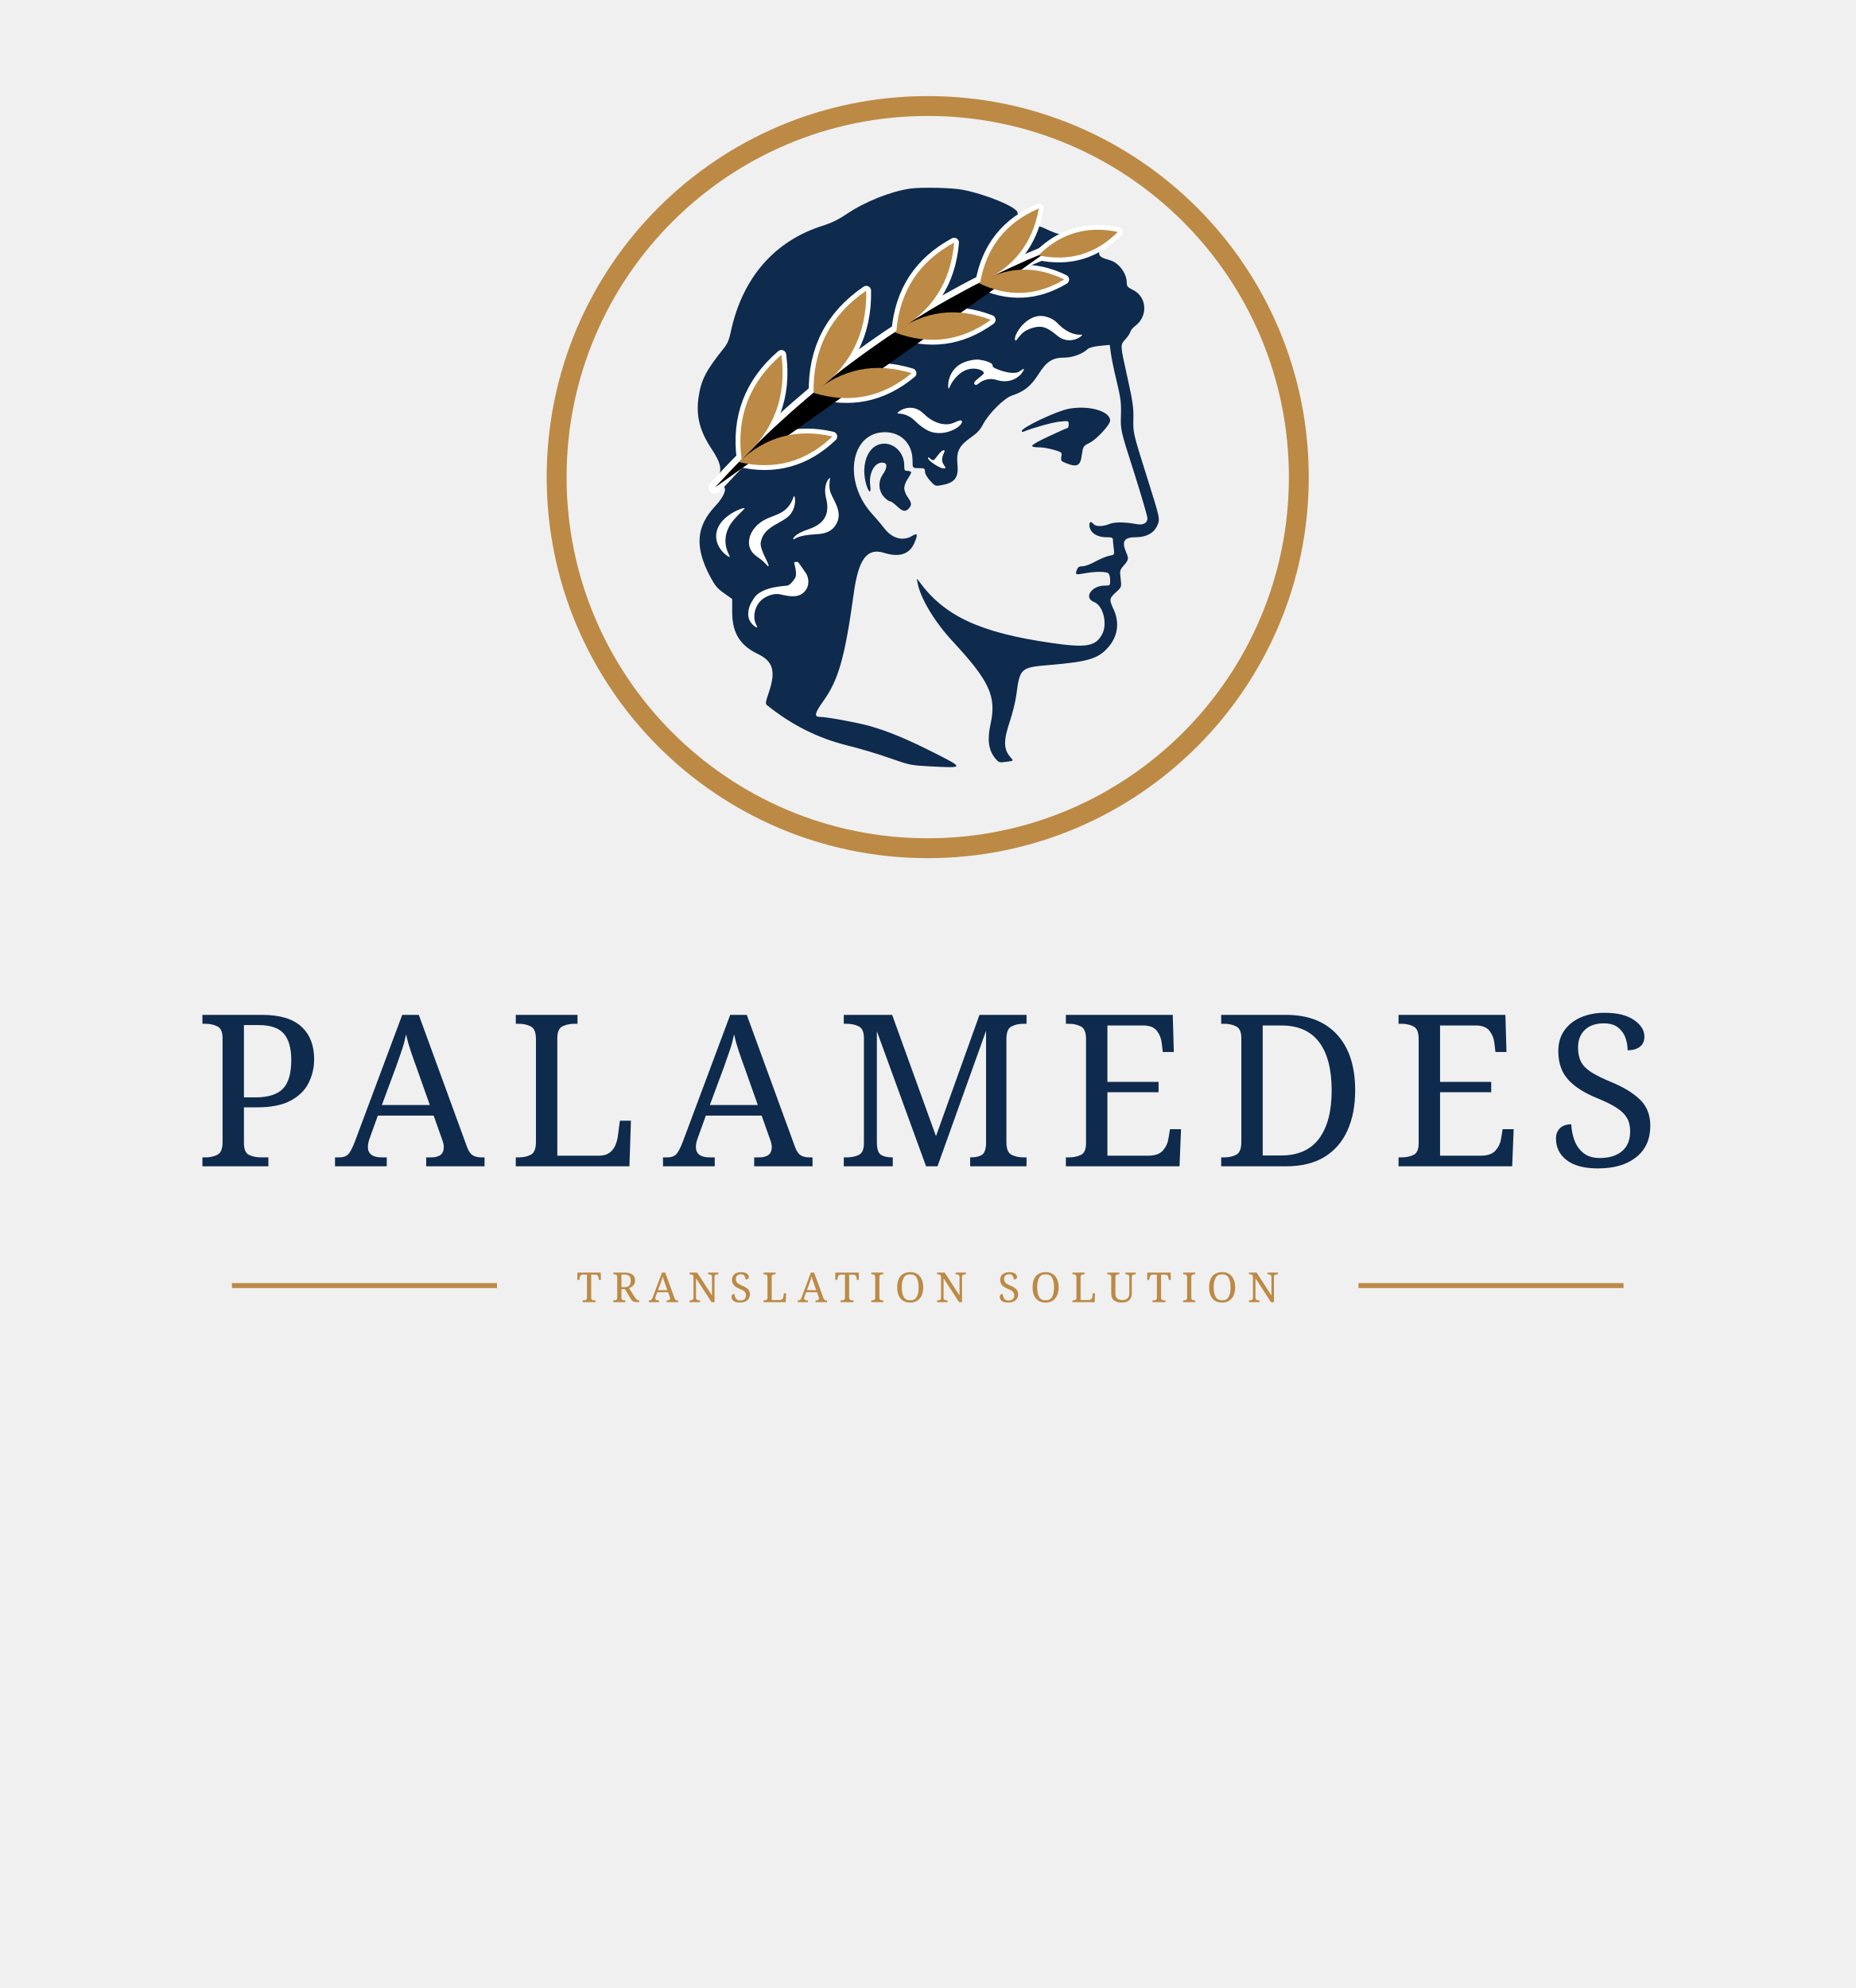
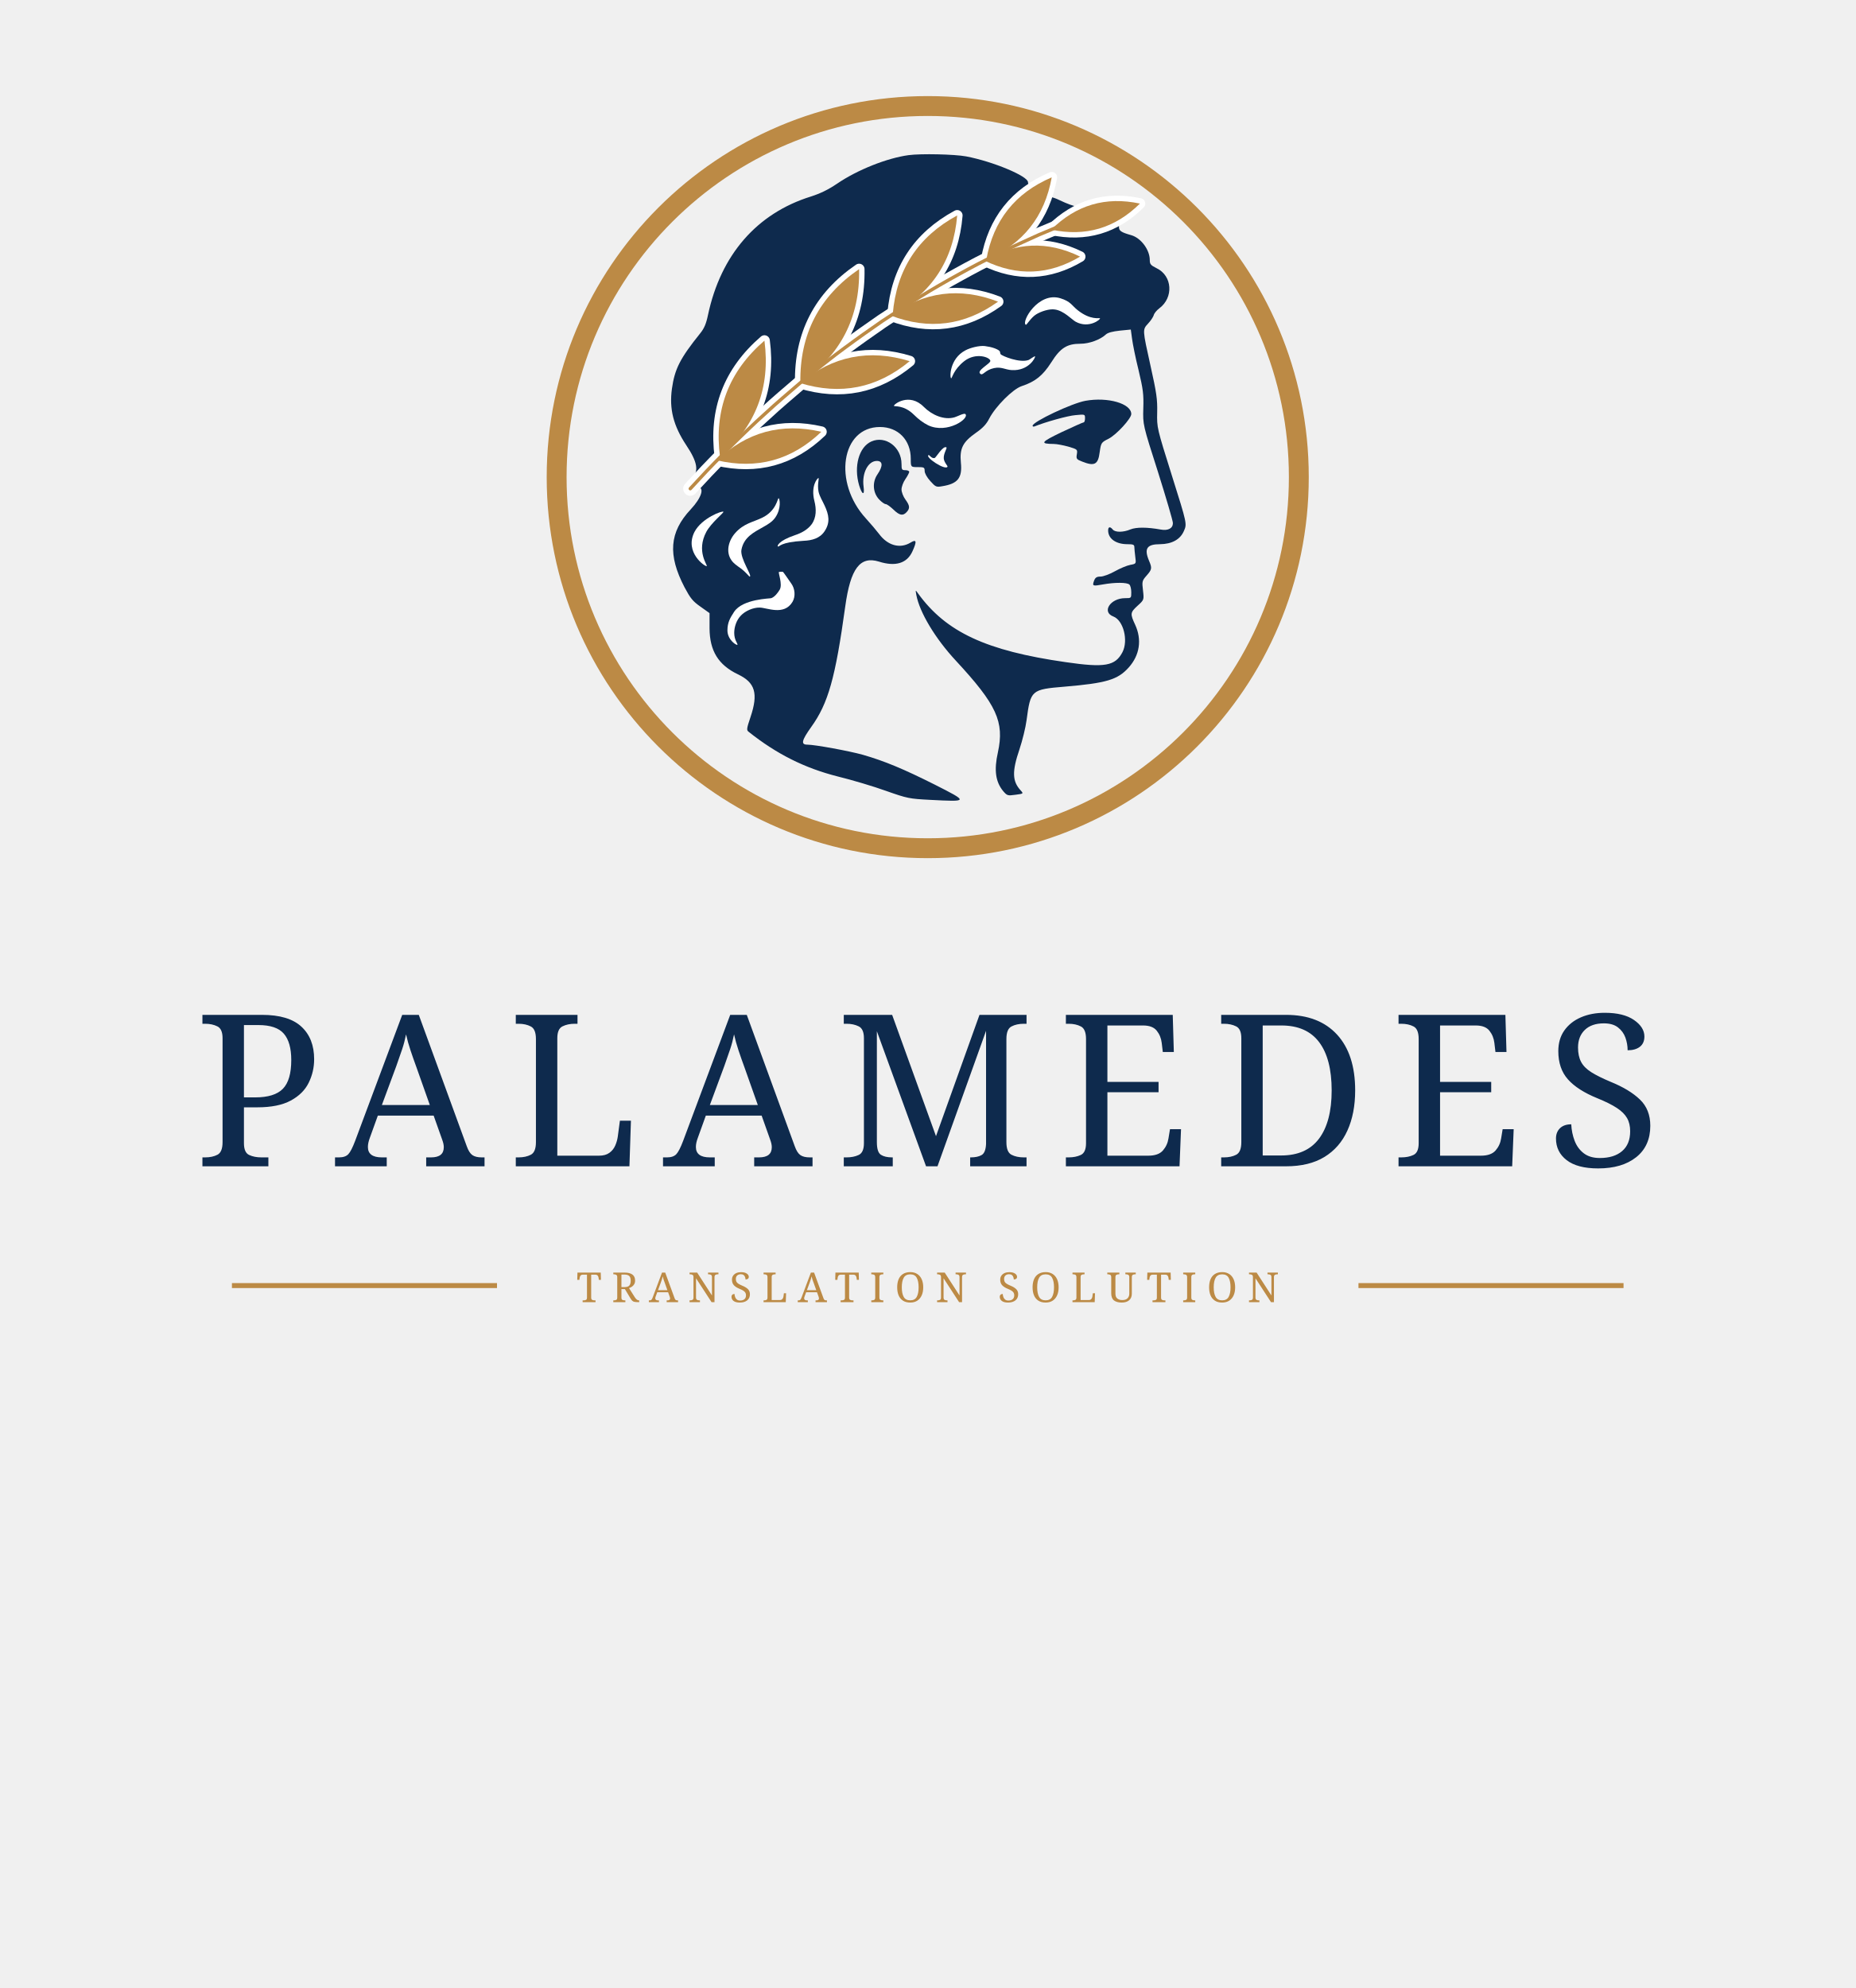
<svg xmlns="http://www.w3.org/2000/svg" viewBox="0 0 560 600" role="img" aria-label="PALAMEDES">
  <defs>
    <style>
      @font-face{ font-family:"Cinzel Hellenic"; src:url("CinzelHellenic-Regular.ttf") format("truetype"); }
      .navy { fill:#0E2A4D; } .gold { fill:#BC8A45; } .gold-l { fill:#D9BA7C; }
+       .stem { fill:none; stroke:#BC8A45; stroke-width:2.2; stroke-linecap:round; stroke-linejoin:round; }
+       .bubble { fill:#FFFFFF; stroke:#BC8A45; stroke-width:5; stroke-linejoin:round; }
      .ring { fill:none; stroke:#BC8A45; stroke-width:6; }
      .wordmark { font-family:"Cinzel Hellenic", serif; font-weight:400; }
    </style>
  </defs>
  <g transform="translate(160.0,24)">
    <circle class="ring" cx="120" cy="120" r="112" />
-     <g transform="translate(120,120) scale(0.8566) translate(-120,-120)">
+     <g transform="translate(120,120) scale(0.9558) translate(-120,-120)">
      <g transform="translate(120,120) scale(0.4869) translate(-235,-256.5)">
        <g class="navy" transform="translate(0,500) scale(0.1,-0.1)">
          <path d="M2225 4523 c-139 -19 -331 -95 -463 -185 -56 -38 -107 -63 -169 -83 -351 -109 -585 -378 -668 -768 -12 -58 -25 -88 -51 -120 -130 -162 -165 -230 -183 -359 -18 -131 9 -239 93 -366 73 -109 83 -169 37 -216 -34 -36 -38 -48 -17 -65 10 -8 16 -9 21 -1 3 5 18 10 32 10 48 0 27 -68 -44 -144 -139 -148 -150 -295 -40 -506 38 -71 53 -90 103 -125 l59 -42 0 -99 c1 -146 57 -237 184 -298 112 -53 133 -124 82 -276 -26 -77 -27 -86 -12 -97 181 -144 363 -235 576 -289 94 -23 235 -65 315 -94 139 -49 151 -51 285 -58 251 -13 251 -13 30 99 -201 101 -326 153 -465 193 -89 25 -312 66 -361 66 -43 0 -37 27 25 114 111 154 157 319 221 782 34 247 96 329 219 291 107 -34 182 -11 217 67 30 66 26 80 -13 56 -68 -41 -148 -19 -204 57 -16 21 -54 66 -85 100 -215 234 -160 593 91 593 118 0 200 -84 200 -206 0 -54 0 -54 45 -54 41 0 45 -2 45 -25 0 -15 15 -42 37 -66 34 -38 39 -40 77 -33 101 16 131 54 121 152 -9 93 12 134 97 194 45 31 69 57 87 93 41 79 153 191 210 210 88 29 137 68 192 154 59 94 102 121 190 121 56 0 128 26 164 60 13 12 44 20 91 25 l71 7 8 -59 c4 -32 22 -123 42 -203 30 -126 34 -158 31 -250 -3 -105 -3 -105 95 -411 53 -168 97 -318 97 -332 0 -34 -31 -51 -79 -42 -89 16 -158 16 -196 1 -47 -20 -99 -20 -115 -1 -17 21 -30 19 -30 -6 0 -53 50 -89 125 -89 37 0 45 -3 45 -19 0 -10 3 -38 6 -63 6 -45 6 -45 -32 -52 -22 -4 -67 -23 -101 -42 -34 -19 -75 -34 -92 -34 -25 0 -34 -6 -42 -26 -13 -36 -10 -37 57 -25 77 14 157 14 172 -1 7 -7 12 -29 12 -50 0 -38 0 -38 -40 -38 -96 0 -154 -90 -76 -119 65 -25 98 -155 59 -231 -47 -90 -114 -102 -368 -65 -517 74 -776 195 -958 446 -17 24 -17 24 -11 -10 21 -113 123 -283 256 -426 266 -287 316 -397 273 -595 -26 -116 -15 -191 34 -251 26 -30 29 -31 80 -24 53 7 53 7 33 29 -54 59 -56 122 -7 266 19 57 40 142 46 189 26 195 30 199 246 217 272 23 345 45 416 124 72 80 87 181 42 278 -33 71 -32 79 16 123 42 38 42 38 35 99 -7 58 -6 63 23 96 35 40 37 48 16 97 -33 79 -14 107 72 107 76 1 130 30 154 85 21 47 21 47 -77 358 -98 312 -98 312 -96 411 2 86 -4 127 -43 302 -53 240 -53 234 -15 276 17 18 33 43 36 54 3 12 19 31 35 43 95 70 86 212 -17 261 -38 19 -44 26 -44 53 0 66 -57 143 -120 161 -67 19 -80 28 -80 55 0 18 8 32 28 43 32 20 108 96 101 102 -2 3 -34 10 -70 15 -70 12 -141 4 -234 -25 -59 -19 -111 -10 -210 37 -22 11 -46 19 -52 19 -16 0 -17 46 -2 89 15 44 10 46 -56 16 -69 -30 -95 -32 -95 -7 0 39 -227 134 -401 167 -75 14 -293 19 -374 8z" />
          <path d="M3373 2930 c-89 -16 -343 -136 -343 -162 0 -5 6 -7 13 -4 72 29 215 69 265 73 62 6 62 6 62 -21 0 -14 -4 -26 -9 -26 -5 0 -69 -29 -142 -63 -137 -66 -144 -76 -51 -77 18 0 60 -8 93 -17 60 -18 61 -18 56 -50 -5 -29 -2 -33 34 -47 80 -32 104 -20 114 60 9 62 10 64 58 88 51 26 147 131 147 160 0 68 -151 112 -297 86z" />
          <path d="M1984 2666 c-80 -36 -115 -161 -79 -284 19 -63 37 -69 29 -9 -12 88 29 167 86 167 39 0 41 -33 4 -87 -35 -51 -30 -120 11 -163 16 -17 35 -30 42 -30 8 0 30 -16 50 -35 40 -39 62 -43 86 -17 23 25 21 42 -8 82 -14 19 -25 48 -25 65 0 17 11 47 25 67 14 20 25 42 25 47 0 6 -11 11 -25 11 -23 0 -25 4 -25 40 0 110 -104 187 -196 146z" />
        </g>
        <g fill="#FFFFFF">
          <path d="M346.7,153.5 C 347.4,154.0 339.6,160.5 330.9,155.7 328.4,154.3 323.3,148.6 317.5,147.8 313.9,147.2 308.5,149.0 305.4,150.9 301.9,153.0 299.1,158.1 298.6,157.7 295.5,155.9 306.6,136.1 321.0,140.5 327.8,142.6 328.3,145.1 332.2,148.2 340.6,154.9 346.3,153.1 346.7,153.5 Z" />
          <path d="M282.3,176.8 C 283.1,177.9 294.7,182.7 300.5,180.5 301.1,180.3 304.3,177.8 304.6,178.2 305.0,178.8 300.6,187.7 289.5,187.1 285.0,186.8 282.9,184.8 278.0,185.8 272.3,187.0 271.0,190.5 269.4,189.7 265.7,187.6 276.0,182.9 275.6,181.0 275.1,178.6 266.1,175.6 258.8,181.2 251.6,186.8 250.8,192.5 250.2,192.4 249.2,192.2 249.0,179.8 259.4,174.3 262.5,172.6 268.5,171.1 272.0,171.5 274.2,171.8 276.4,172.2 278.5,173.0 283.1,174.8 281.4,175.5 282.3,176.8 Z" />
          <path d="M252.4,217.7 C 254.2,217.2 258.5,214.8 259.4,215.6 262.3,218.4 247.7,228.7 235.3,222.9 231.9,221.2 228.9,218.9 226.0,216.0 219.4,209.5 213.4,210.9 213.1,210.3 212.6,209.5 223.0,201.3 232.5,211.0 237.7,216.2 245.6,219.7 252.4,217.7 Z" />
          <path d="M247.1,237.2 C 247.8,237.6 245.1,241.2 245.4,244.5 245.7,247.2 248.2,249.3 247.8,249.8 246.2,252.3 232.8,243.3 235.6,242.2 236.0,242.0 237.6,244.7 239.5,244.1 240.4,243.8 244.9,235.9 247.1,237.2 Z" />
          <path d="M164.1,257.1 C 164.8,257.0 163.2,261.1 164.2,266.0 164.9,269.1 166.8,272.0 168.1,274.9 170.9,280.9 171.9,285.9 168.1,291.6 165.1,296.2 159.9,297.6 154.5,297.8 138.9,298.7 139.0,301.8 137.8,301.5 137.3,301.3 137.8,297.9 149.0,294.1 153.0,292.8 157.1,290.6 159.7,287.1 162.9,282.7 162.8,277.1 161.5,272.0 159.0,262.1 163.5,257.1 164.1,257.1 Z" />
          <path d="M138.3,270.2 C 137.6,270.0 137.0,278.4 127.5,282.9 121.7,285.7 115.7,286.5 110.2,292.7 105.9,297.5 103.8,304.9 107.7,310.4 109.1,312.5 111.4,314.0 113.5,315.5 117.2,318.2 119.1,321.0 119.5,321.0 121.7,321.1 113.0,309.1 114.2,303.5 115.8,295.4 122.2,292.3 128.4,288.8 131.3,287.2 134.3,285.4 136.2,282.6 140.2,276.7 139.0,270.3 138.3,270.2 Z" />
          <path d="M102.5,279.0 C 102.7,279.7 94.6,286.1 91.4,292.0 84.7,304.6 92.3,313.6 91.7,314.2 90.9,314.9 77.0,305.4 83.7,292.1 88.4,283.0 102.1,278.0 102.5,279.0 Z" />
          <path d="M138.5,318.0 C 138.8,317.9 140.8,317.8 141.0,317.9 141.5,318.1 144.8,323.2 146.5,325.5 148.9,328.8 149.4,333.8 147.3,337.4 141.8,346.6 130.6,341.1 126.0,341.1 121.8,341.0 116.6,343.3 113.8,346.3 111.0,349.2 109.5,353.6 109.5,357.5 109.5,362.3 111.9,364.5 111.6,365.2 111.3,365.9 105.2,362.3 105.1,356.0 105.1,350.8 106.8,347.9 109.4,343.9 115.0,335.4 132.9,335.3 133.5,335.0 135.8,334.2 137.8,331.5 139.0,329.5 141.0,326.0 137.9,318.5 138.5,318.0 Z" />
        </g>
        <g fill="#FFFFFF" stroke="#FFFFFF" stroke-linejoin="round" stroke-linecap="round">
          <path d="M 81.0,264.0 L 86.3,258.3 L 91.6,252.6 L 96.9,247.1 L 102.3,241.6 L 107.7,236.1 L 113.1,230.8 L 118.6,225.5 L 124.1,220.3 L 129.7,215.2 L 135.3,210.1 L 140.9,205.2 L 146.6,200.3 L 152.3,195.4 L 158.1,190.7 L 163.9,186.0 L 169.7,181.4 L 175.5,176.9 L 181.4,172.5 L 187.4,168.1 L 193.4,163.8 L 199.4,159.6 L 205.4,155.4 L 211.5,151.4 L 217.6,147.4 L 223.8,143.4 L 230.0,139.6 L 236.2,135.8 L 242.5,132.1 L 248.8,128.5 L 255.1,125.0 L 261.5,121.5 L 267.9,118.1 L 274.4,114.8 L 280.9,111.6 L 287.4,108.4 L 294.0,105.3 L 300.6,102.3 L 307.2,99.3 L 313.9,96.5 L 320.6,93.7 " fill="none" stroke-width="9.2" />
          <g stroke-width="7.0">
            <path d="M 100.3,243.5 Q 135.1,213.5 129.1,168.0 Q 94.3,198.0 100.3,243.5 Z" />
            <path d="M 98.3,245.6 Q 137.2,254.7 166.0,227.1 Q 127.2,218.1 98.3,245.6 Z" />
            <path d="M 152.4,195.4 Q 191.4,168.8 190.5,121.6 Q 151.6,148.2 152.4,195.4 Z" />
            <path d="M 152.2,195.5 Q 191.6,207.6 223.3,181.3 Q 183.9,169.2 152.2,195.5 Z" />
            <path d="M 211.0,151.7 Q 248.2,166.0 280.6,142.7 Q 243.4,128.4 211.0,151.7 Z" />
            <path d="M 212.3,150.9 Q 250.5,130.1 254.1,86.8 Q 215.9,107.5 212.3,150.9 Z" />
            <path d="M 271.9,116.1 Q 303.6,131.5 333.8,113.5 Q 302.1,98.0 271.9,116.1 Z" />
            <path d="M 273.0,115.5 Q 308.6,100.3 315.4,62.1 Q 279.8,77.3 273.0,115.5 Z" />
            <path d="M 315.1,96.0 Q 348.4,103.1 372.6,79.1 Q 339.3,72.0 315.1,96.0 Z" />
          </g>
        </g>
        <path class="stem" d="M 81.0,264.0 L 86.3,258.3 L 91.6,252.6 L 96.9,247.1 L 102.3,241.6 L 107.7,236.1 L 113.1,230.8 L 118.6,225.5 L 124.1,220.3 L 129.7,215.2 L 135.3,210.1 L 140.9,205.2 L 146.6,200.3 L 152.3,195.4 L 158.1,190.7 L 163.9,186.0 L 169.7,181.4 L 175.5,176.9 L 181.4,172.5 L 187.4,168.1 L 193.4,163.8 L 199.4,159.6 L 205.4,155.4 L 211.5,151.4 L 217.6,147.4 L 223.8,143.4 L 230.0,139.6 L 236.2,135.8 L 242.5,132.1 L 248.8,128.5 L 255.1,125.0 L 261.5,121.5 L 267.9,118.1 L 274.4,114.8 L 280.9,111.6 L 287.4,108.4 L 294.0,105.3 L 300.6,102.3 L 307.2,99.3 L 313.9,96.5 L 320.6,93.7 " />
        <path class="gold" d="M 100.3,243.5 Q 135.1,213.5 129.1,168.0 Q 94.3,198.0 100.3,243.5 Z" />
        <path class="gold" d="M 98.3,245.6 Q 137.2,254.7 166.0,227.1 Q 127.2,218.1 98.3,245.6 Z" />
        <path class="gold" d="M 152.4,195.4 Q 191.4,168.8 190.5,121.6 Q 151.6,148.2 152.4,195.4 Z" />
        <path class="gold" d="M 152.2,195.5 Q 191.6,207.6 223.3,181.3 Q 183.9,169.2 152.2,195.5 Z" />
        <path class="gold" d="M 211.0,151.7 Q 248.2,166.0 280.6,142.7 Q 243.4,128.4 211.0,151.7 Z" />
        <path class="gold" d="M 212.3,150.9 Q 250.5,130.1 254.1,86.8 Q 215.9,107.5 212.3,150.9 Z" />
        <path class="gold" d="M 271.9,116.1 Q 303.6,131.5 333.8,113.5 Q 302.1,98.0 271.9,116.1 Z" />
        <path class="gold" d="M 273.0,115.5 Q 308.6,100.3 315.4,62.1 Q 279.8,77.3 273.0,115.5 Z" />
        <path class="gold" d="M 315.1,96.0 Q 348.4,103.1 372.6,79.1 Q 339.3,72.0 315.1,96.0 Z" />
      </g>
    </g>
  </g>
  <text class="wordmark navy" x="280.0" y="352" font-size="64" letter-spacing="7" text-anchor="middle">PALAMEDES</text>
  <line x1="70" y1="388" x2="150" y2="388" stroke="#BC8A45" stroke-width="1.5" />
  <line x1="410" y1="388" x2="490" y2="388" stroke="#BC8A45" stroke-width="1.5" />
  <text id="subtitle" class="wordmark gold" x="280.0" y="393" font-size="12.5" letter-spacing="3" text-anchor="middle">TRANSLATION SOLUTION</text>
</svg>
